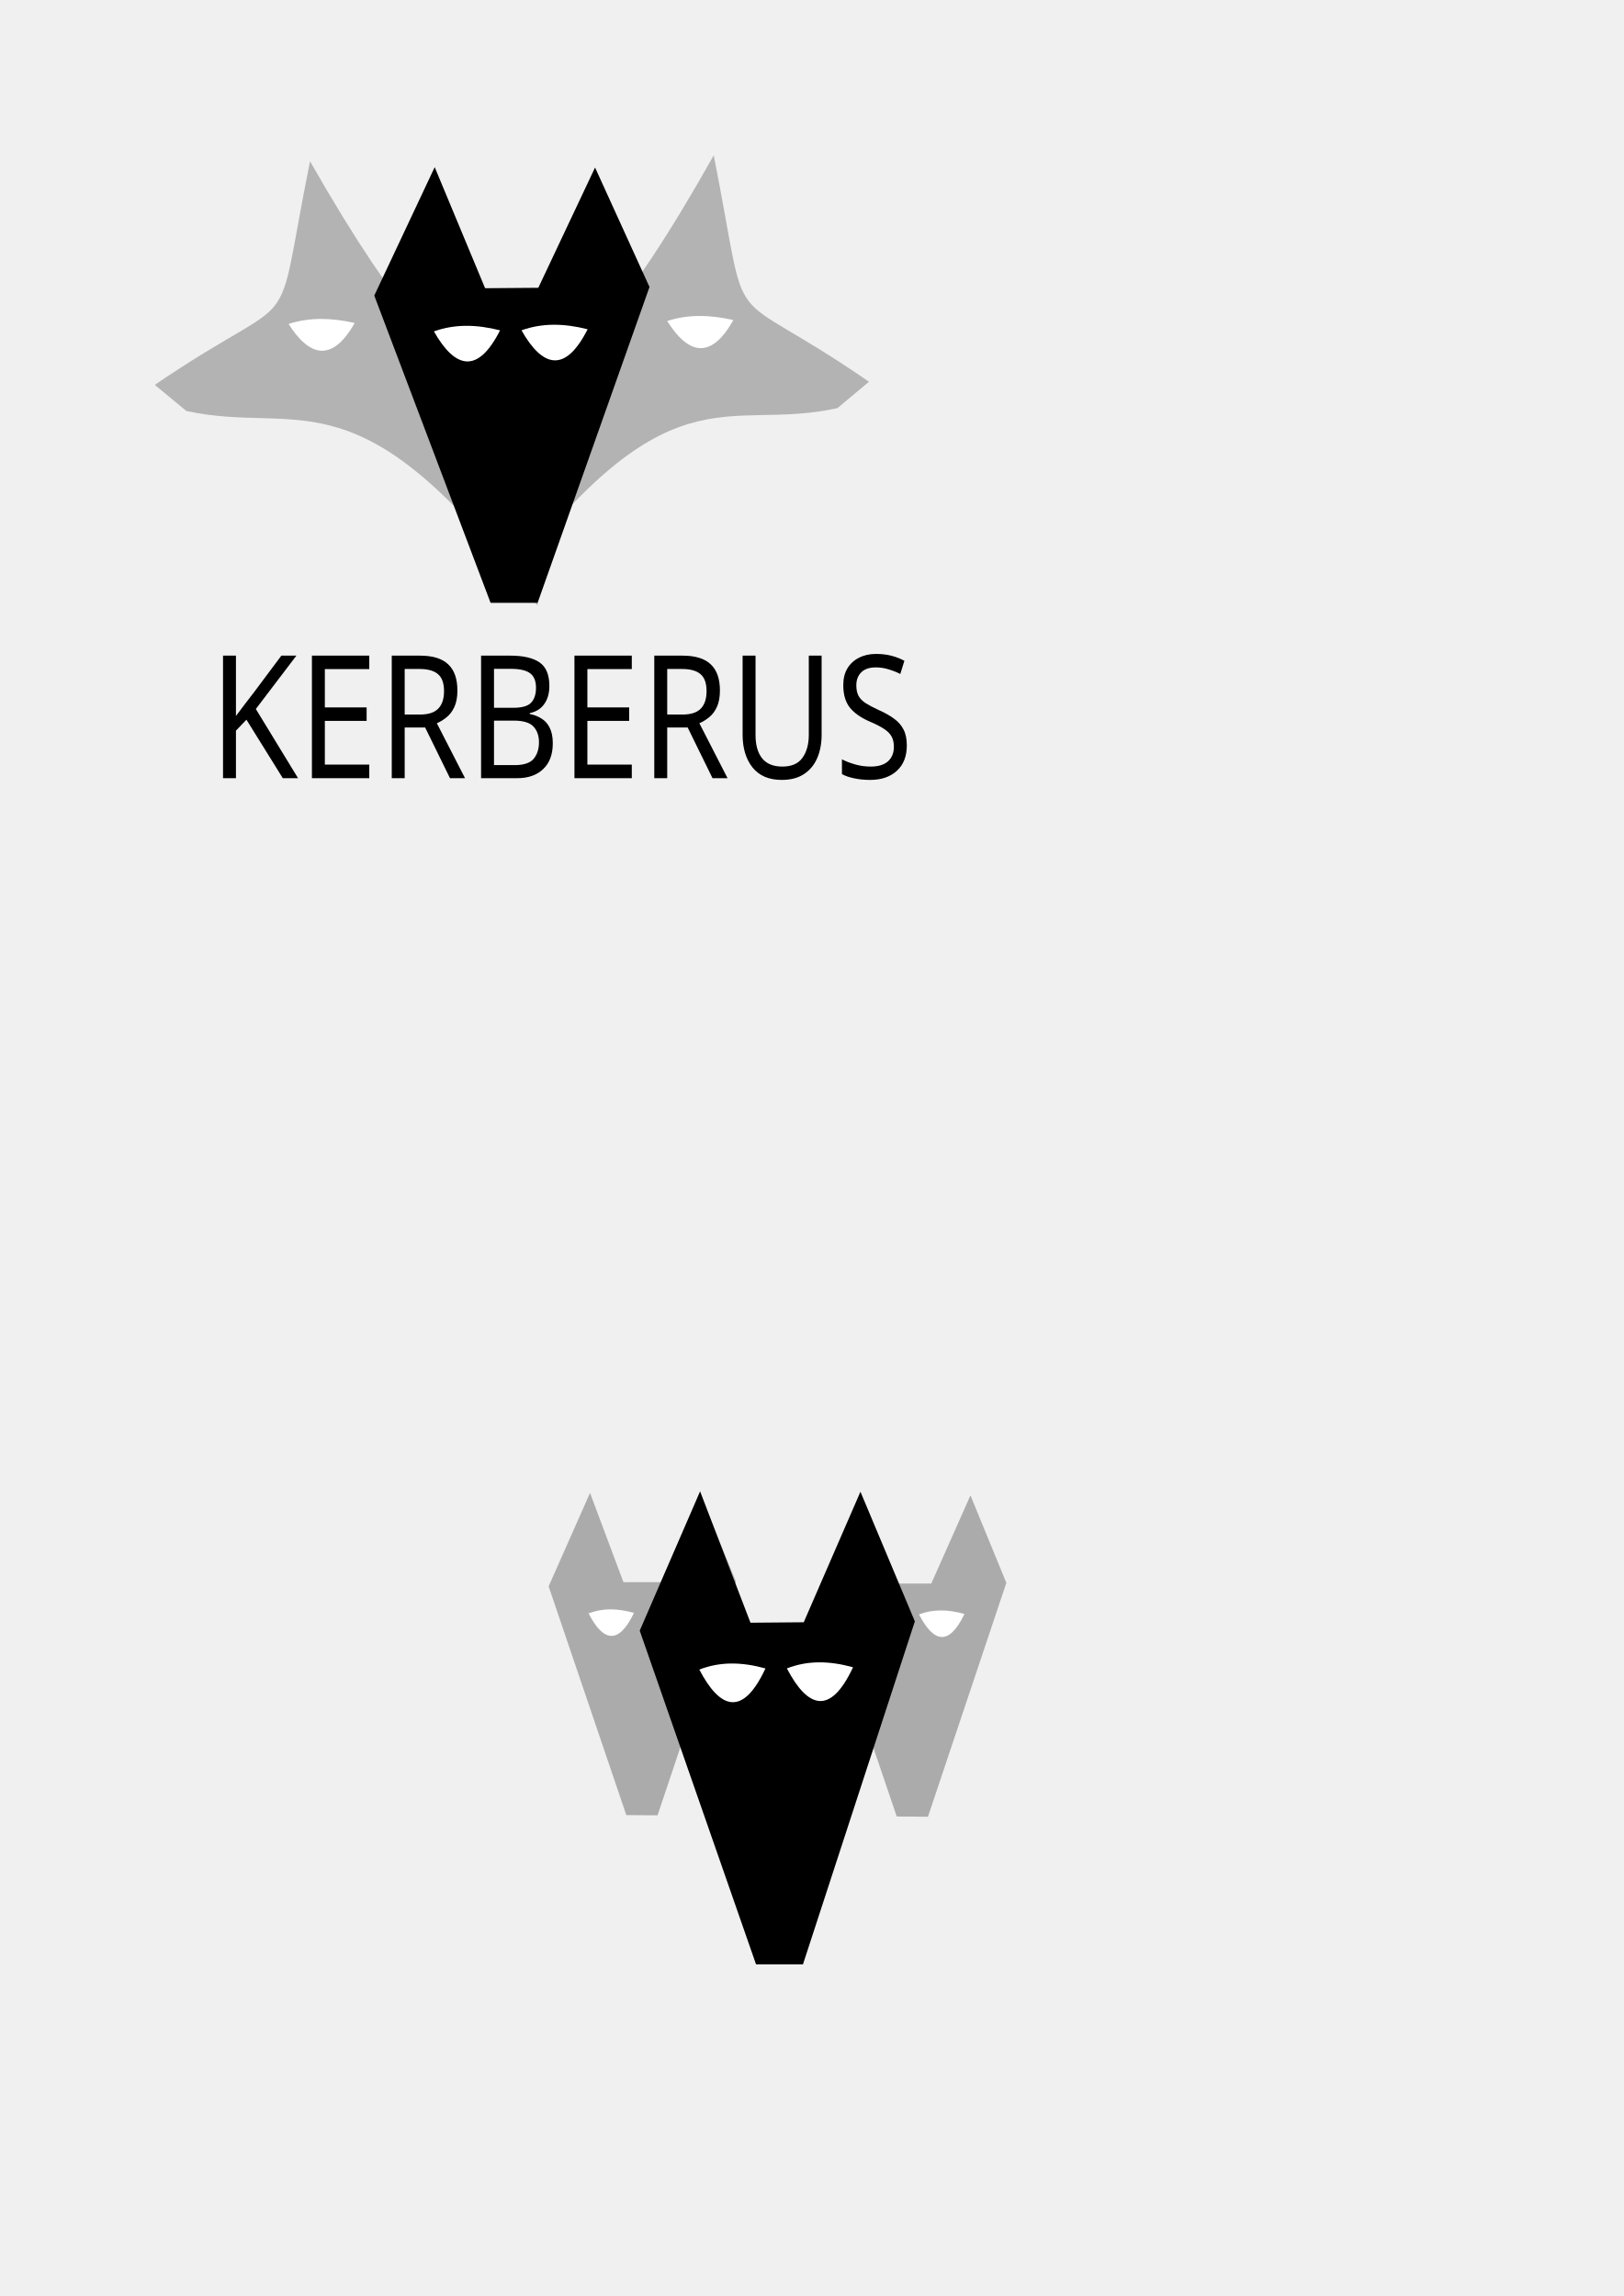
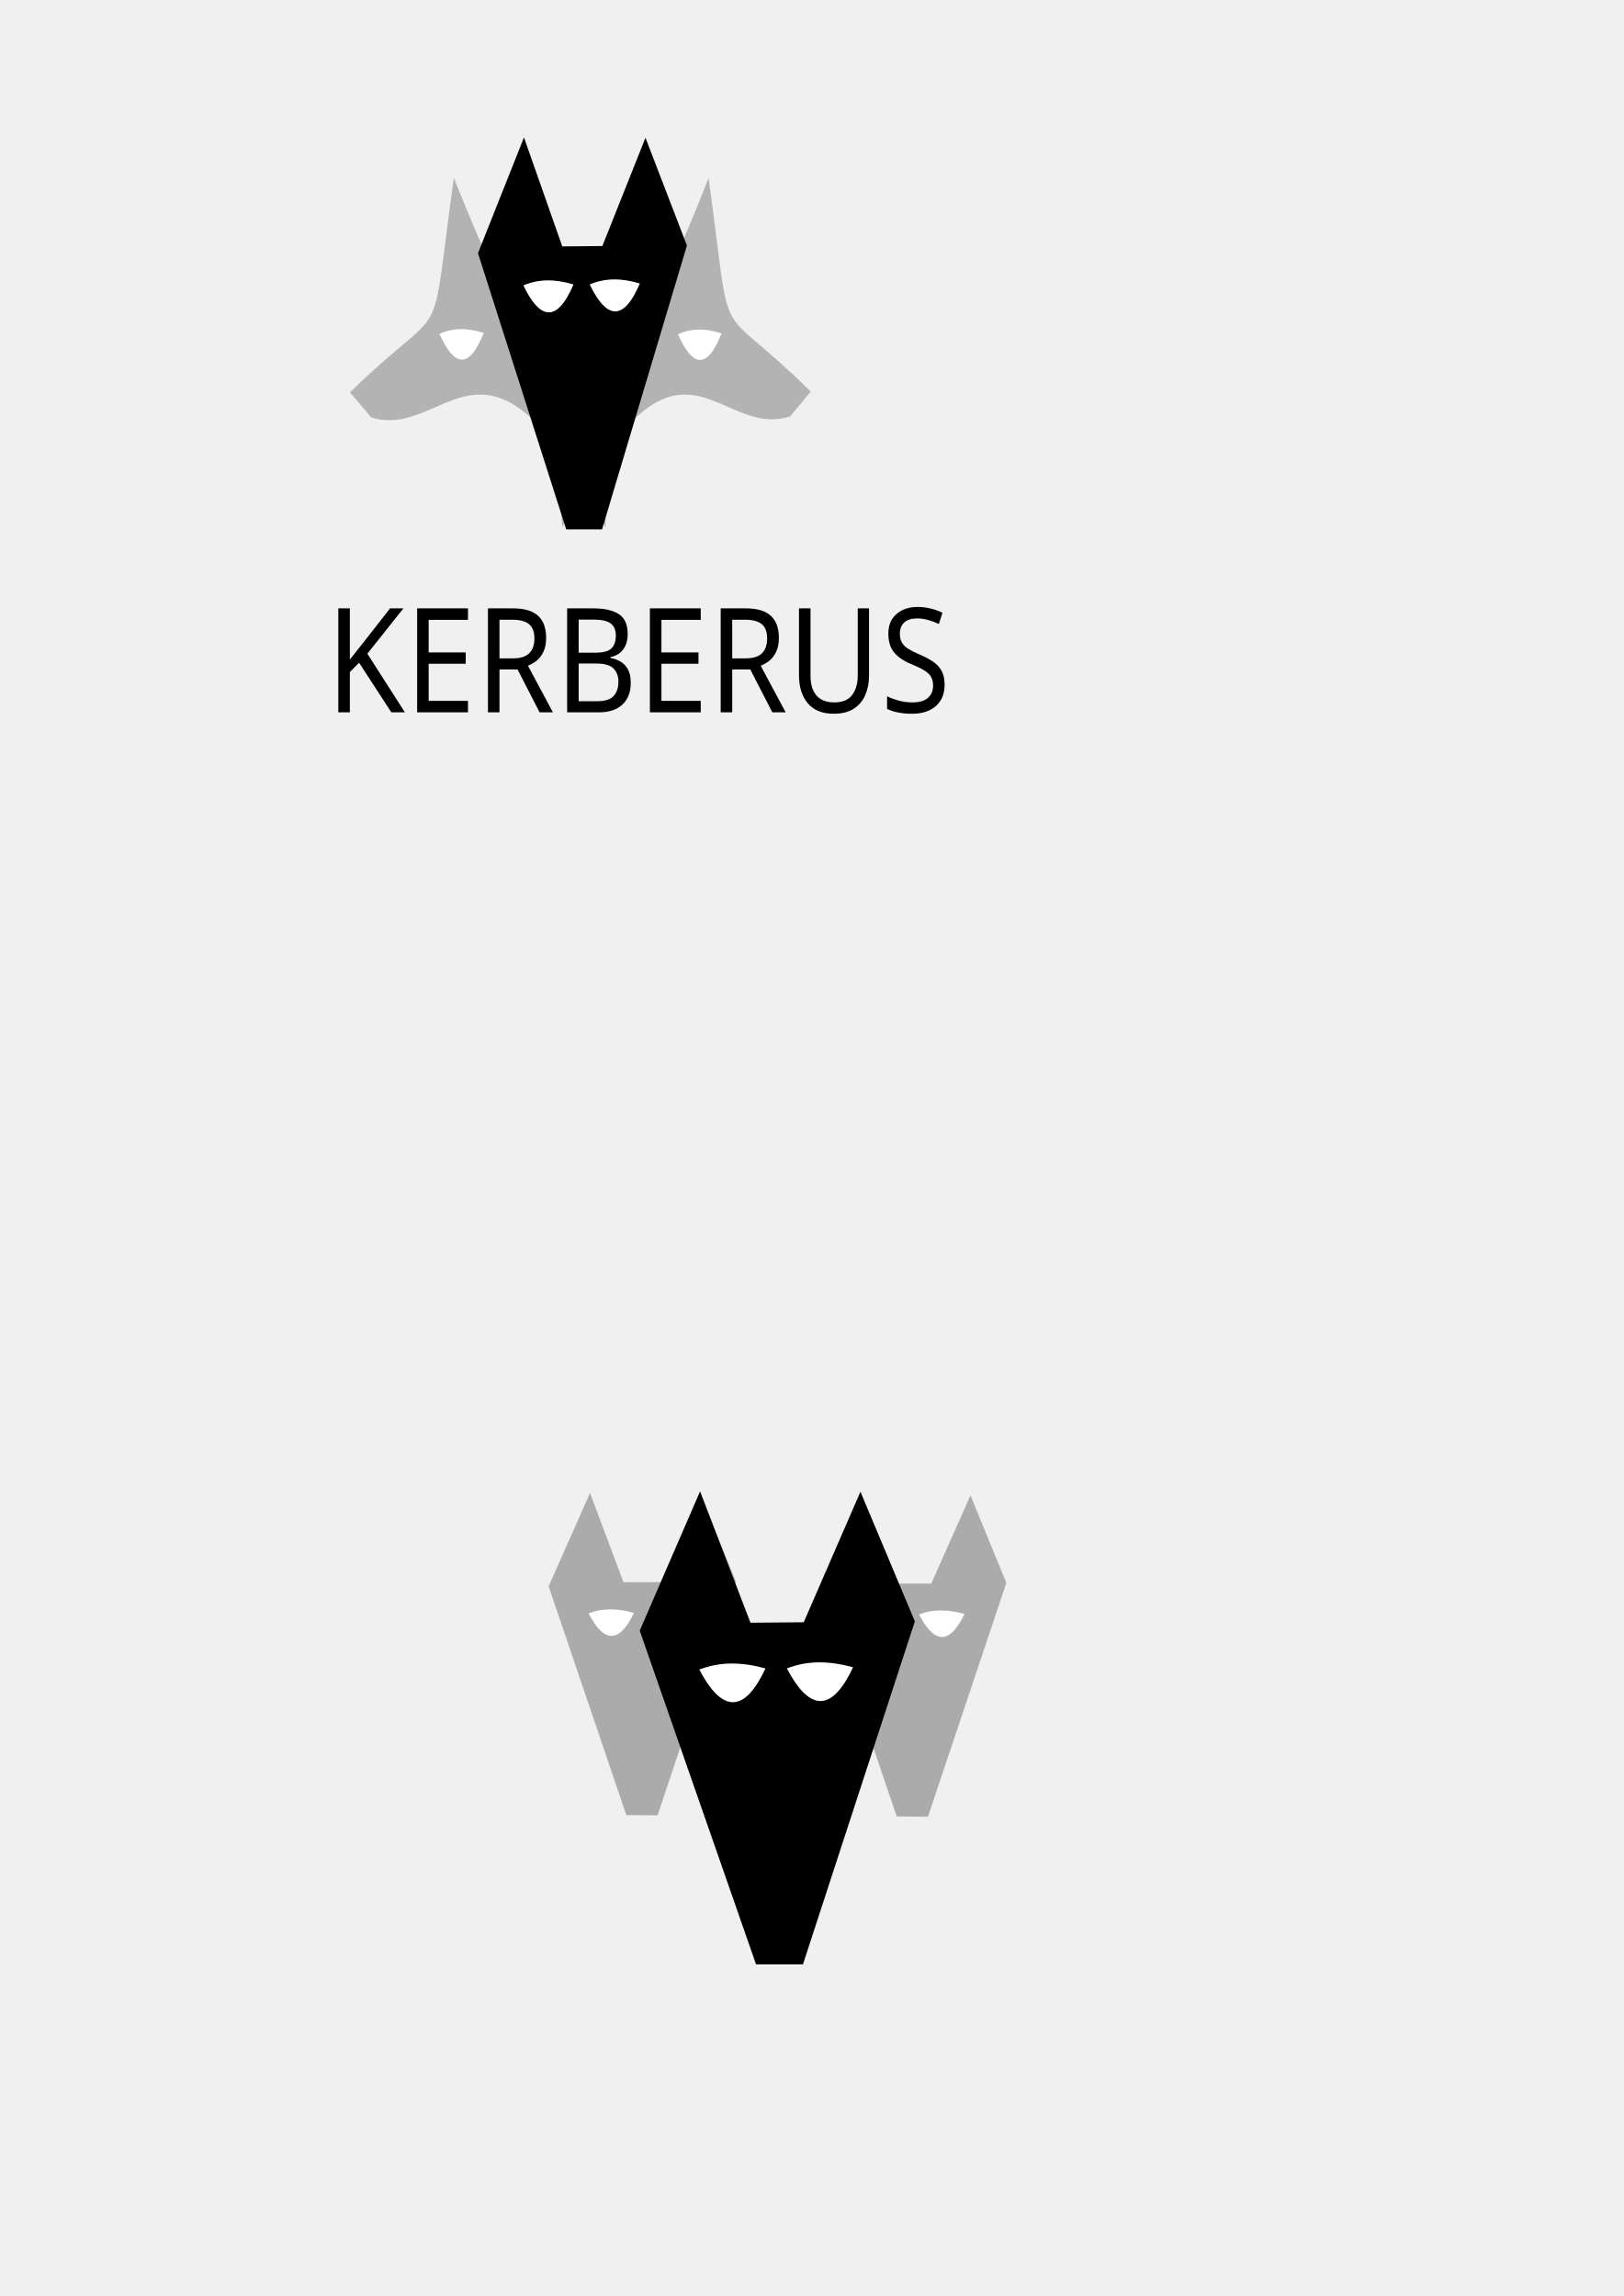
<svg xmlns="http://www.w3.org/2000/svg" width="210mm" height="297mm" viewBox="0 0 210 297" version="1.1" id="svg8">
  <defs id="defs2" />
  <g id="layer1">
    <g style="stroke-width:1.423" id="g960" transform="matrix(0.6858986,0.00551273,-0.00578909,0.7202829,19.68674,150.304)">
      <path id="path954" d="m 110.694,74.497 -6.899,-15.66 -7.251,15.892 -7.058,0.058 -6.436,-15.987 -7.662,16.842 14.992,40.964 h 5.89 z" style="fill:#ababab;fill-opacity:1;stroke:none;stroke-width:0.376px;stroke-linecap:butt;stroke-linejoin:miter;stroke-opacity:1" />
      <path style="fill:#ffffff;stroke:none;stroke-width:0.376px;stroke-linecap:butt;stroke-linejoin:miter;stroke-opacity:1" d="m 82.958,80.431 c 2.693,-1.005 5.504,-0.942 8.553,-0.143 -2.92,5.966 -5.854,5.065 -8.553,0.143" id="path956" />
      <path id="path958" d="m 94.283,80.287 c 2.693,-1.005 5.504,-0.942 8.553,-0.143 -2.92,5.966 -5.854,5.065 -8.553,0.143" style="fill:#ffffff;stroke:none;stroke-width:0.376px;stroke-linecap:butt;stroke-linejoin:miter;stroke-opacity:1" />
    </g>
-     <text xml:space="preserve" style="font-style:normal;font-variant:normal;font-weight:normal;font-stretch:normal;font-size:20.307px;line-height:1.25;font-family:'Microsoft Yi Baiti';-inkscape-font-specification:'Microsoft Yi Baiti, Normal';font-variant-ligatures:normal;font-variant-caps:normal;font-variant-numeric:normal;font-feature-settings:normal;text-align:start;letter-spacing:0px;word-spacing:0px;writing-mode:lr-tb;text-anchor:start;fill:#000000;fill-opacity:1;stroke:none;stroke-width:2.365;stroke-miterlimit:4;stroke-dasharray:none" x="29.568" y="92.077" id="text4562" transform="scale(0.9146756,1.093284)">
-       <tspan id="tspan4560" x="29.568" y="92.077" style="font-style:normal;font-variant:normal;font-weight:normal;font-stretch:normal;font-size:20.307px;font-family:'Microsoft Yi Baiti';-inkscape-font-specification:'Microsoft Yi Baiti, Normal';font-variant-ligatures:normal;font-variant-caps:normal;font-variant-numeric:normal;font-feature-settings:normal;text-align:start;writing-mode:lr-tb;text-anchor:start;fill:#000000;stroke:none;stroke-width:2.365;stroke-miterlimit:4;stroke-dasharray:none">KERBERUS</tspan>
+     <text xml:space="preserve" style="font-style:normal;font-variant:normal;font-weight:normal;font-stretch:normal;font-size:17.607px;line-height:1.25;font-family:'Microsoft Yi Baiti';-inkscape-font-specification:'Microsoft Yi Baiti, Normal';font-variant-ligatures:normal;font-variant-caps:normal;font-variant-numeric:normal;font-feature-settings:normal;text-align:start;letter-spacing:0px;word-spacing:0px;writing-mode:lr-tb;text-anchor:start;fill:#000000;fill-opacity:1;stroke:none;stroke-width:2.365;stroke-miterlimit:4;stroke-dasharray:none" x="45.081" y="86.183" id="text4562" transform="scale(0.9352716,1.069208)">
+       <tspan id="tspan4560" x="45.081" y="86.183" style="font-style:normal;font-variant:normal;font-weight:normal;font-stretch:normal;font-size:17.607px;font-family:'Microsoft Yi Baiti';-inkscape-font-specification:'Microsoft Yi Baiti, Normal';font-variant-ligatures:normal;font-variant-caps:normal;font-variant-numeric:normal;font-feature-settings:normal;text-align:start;writing-mode:lr-tb;text-anchor:start;fill:#000000;stroke:none;stroke-width:2.365;stroke-miterlimit:4;stroke-dasharray:none">KERBERUS</tspan>
    </text>
-     <g id="g873" transform="matrix(1,0,0,1.05013,-202.5952,-98.46047)" style="stroke-width:0.976">
-       <g transform="matrix(1,0,0,0.8316311,172.0548,71.03787)" id="g853" style="stroke-width:1.07">
-         <g id="g833" transform="matrix(-1,0,0,1,186.6083,0)" style="stroke-width:1.07">
-           <path style="fill:#b3b3b3;stroke:none;stroke-width:0.283px;stroke-linecap:butt;stroke-linejoin:miter;stroke-opacity:1" d="M 47.763,87.776 43.679,83.865 C 63.267,68.388 58.834,78.759 63.757,50.337 76.032,75.287 80.574,78.125 93.18,96.376 l -0.655,20.231 C 69.474,80.678 62.573,91.515 47.763,87.776 Z" id="path829" />
+     <g id="g869">
+       <g transform="matrix(0.6579248,0,0,0.823983,10.81971,-18.44994)" id="g853" style="stroke-width:1.358">
+         <g id="g833" transform="matrix(-1,0,0,1,186.6083,0)" style="stroke-width:1.358">
+           <path style="fill:#b3b3b3;stroke:none;stroke-width:0.359px;stroke-linecap:butt;stroke-linejoin:miter;stroke-opacity:1" d="M 47.763,87.776 43.679,83.865 C 63.267,68.388 58.834,78.759 63.757,50.337 76.032,75.287 80.574,78.125 93.18,96.376 l -0.655,8.785 C 69.474,69.232 62.573,91.515 47.763,87.776 Z" id="path829" />
        </g>
-         <path id="path842" d="m 116.835,74.873 c 2.693,-1.005 5.504,-0.942 8.553,-0.143 -2.92,5.966 -5.854,5.065 -8.553,0.143" style="fill:#ffffff;stroke:none;stroke-width:0.283px;stroke-linecap:butt;stroke-linejoin:miter;stroke-opacity:1" />
+         <path id="path842" d="m 116.835,74.873 c 2.693,-1.005 5.504,-0.942 8.553,-0.143 -2.92,5.966 -5.854,5.065 -8.553,0.143" style="fill:#ffffff;stroke:none;stroke-width:0.359px;stroke-linecap:butt;stroke-linejoin:miter;stroke-opacity:1" />
      </g>
-       <g transform="matrix(1,0,0,0.8217298,178.9339,72.25614)" id="g848" style="stroke-width:1.076">
-         <path style="fill:#b3b3b3;stroke:none;stroke-width:0.285px;stroke-linecap:butt;stroke-linejoin:miter;stroke-opacity:1" d="M 47.763,87.776 43.679,83.865 C 63.267,68.388 58.834,78.759 63.757,50.337 76.032,75.287 80.574,78.125 93.18,96.376 l 0.008,20.589 C 70.137,81.036 62.573,91.515 47.763,87.776 Z" id="path4518" />
-         <path style="fill:#ffffff;stroke:none;stroke-width:0.285px;stroke-linecap:butt;stroke-linejoin:miter;stroke-opacity:1" d="m 60.982,74.729 c 2.693,-1.005 5.504,-0.942 8.553,-0.143 -2.92,5.966 -5.854,5.065 -8.553,0.143" id="path818" />
+       <g transform="matrix(0.6687234,0,0,0.8276578,16.0601,-18.65808)" id="g848" style="stroke-width:1.344">
+         <path style="fill:#b3b3b3;stroke:none;stroke-width:0.356px;stroke-linecap:butt;stroke-linejoin:miter;stroke-opacity:1" d="M 47.763,87.776 43.679,83.865 C 63.267,68.388 58.834,78.759 63.757,50.337 76.032,75.287 80.574,78.125 93.18,96.376 l -0.086,8.569 C 70.044,69.016 62.573,91.515 47.763,87.776 Z" id="path4518" />
+         <path style="fill:#ffffff;stroke:none;stroke-width:0.356px;stroke-linecap:butt;stroke-linejoin:miter;stroke-opacity:1" d="m 60.982,74.729 c 2.693,-1.005 5.504,-0.942 8.553,-0.143 -2.92,5.966 -5.854,5.065 -8.553,0.143" id="path818" />
      </g>
-       <g transform="matrix(1,0,0,0.9208332,175.7589,60.5205)" id="g860" style="stroke-width:1.017">
-         <path style="fill:#000000;stroke:#000000;stroke-width:0.269px;stroke-linecap:butt;stroke-linejoin:miter;stroke-opacity:1" d="m 110.694,74.497 -6.899,-15.66 -7.251,15.892 -7.058,0.058 -6.436,-15.987 -7.662,16.842 14.992,40.964 h 5.89 z" id="path4522" />
-         <path id="path835" d="m 82.958,80.431 c 2.693,-1.005 5.504,-0.942 8.553,-0.143 -2.92,5.966 -5.854,5.065 -8.553,0.143" style="fill:#ffffff;stroke:none;stroke-width:0.269px;stroke-linecap:butt;stroke-linejoin:miter;stroke-opacity:1" />
-         <path style="fill:#ffffff;stroke:none;stroke-width:0.269px;stroke-linecap:butt;stroke-linejoin:miter;stroke-opacity:1" d="m 94.283,80.287 c 2.693,-1.005 5.504,-0.942 8.553,-0.143 -2.92,5.966 -5.854,5.065 -8.553,0.143" id="path840" />
+       <g transform="matrix(0.7578117,0,0,0.8683833,4.823649,-32.92607)" id="g860" style="stroke-width:1.233">
+         <path style="fill:#000000;stroke:#000000;stroke-width:0.326px;stroke-linecap:butt;stroke-linejoin:miter;stroke-opacity:1" d="m 110.694,74.497 -6.899,-15.66 -7.251,15.892 -7.058,0.058 -6.436,-15.987 -7.662,16.842 14.992,40.964 h 5.89 z" id="path4522" />
+         <path id="path835" d="m 82.958,80.431 c 2.693,-1.005 5.504,-0.942 8.553,-0.143 -2.92,5.966 -5.854,5.065 -8.553,0.143" style="fill:#ffffff;stroke:none;stroke-width:0.326px;stroke-linecap:butt;stroke-linejoin:miter;stroke-opacity:1" />
+         <path style="fill:#ffffff;stroke:none;stroke-width:0.326px;stroke-linecap:butt;stroke-linejoin:miter;stroke-opacity:1" d="m 94.283,80.287 c 2.693,-1.005 5.504,-0.942 8.553,-0.143 -2.92,5.966 -5.854,5.065 -8.553,0.143" id="path840" />
      </g>
    </g>
    <rect style="opacity:0.841;fill:none;fill-opacity:1;stroke:none;stroke-width:0.736;stroke-linecap:round;stroke-linejoin:round;stroke-miterlimit:4;stroke-dasharray:none;stroke-dashoffset:31.234;stroke-opacity:1" id="rect875" width="94" height="94" x="19.277" y="8.04" />
    <g transform="matrix(0.6858986,0.00551273,-0.00578909,0.7202829,54.66078,150.4838)" id="g944" style="stroke-width:1.423">
      <path style="fill:#ababab;fill-opacity:1;stroke:none;stroke-width:0.376px;stroke-linecap:butt;stroke-linejoin:miter;stroke-opacity:1" d="m 110.694,74.497 -6.899,-15.66 -7.251,15.892 -7.058,0.058 -6.436,-15.987 -7.662,16.842 14.992,40.964 h 5.89 z" id="path938" />
      <path id="path940" d="m 82.958,80.431 c 2.693,-1.005 5.504,-0.942 8.553,-0.143 -2.92,5.966 -5.854,5.065 -8.553,0.143" style="fill:#ffffff;stroke:none;stroke-width:0.376px;stroke-linecap:butt;stroke-linejoin:miter;stroke-opacity:1" />
      <path style="fill:#ffffff;stroke:none;stroke-width:0.376px;stroke-linecap:butt;stroke-linejoin:miter;stroke-opacity:1" d="m 94.283,80.287 c 2.693,-1.005 5.504,-0.942 8.553,-0.143 -2.92,5.966 -5.854,5.065 -8.553,0.143" id="path942" />
    </g>
    <g transform="matrix(1,0,0,1.05013,7.489225,131.5076)" id="g849" style="stroke-width:0.976">
      <path style="fill:#000000;stroke:#000000;stroke-width:0.258px;stroke-linecap:butt;stroke-linejoin:miter;stroke-opacity:1" d="m 110.694,74.497 -6.899,-15.66 -7.251,15.892 -7.058,0.058 -6.436,-15.987 -7.662,16.842 14.992,40.964 h 5.89 z" id="path843" />
      <path id="path845" d="m 82.958,80.431 c 2.693,-1.005 5.504,-0.942 8.553,-0.143 -2.92,5.966 -5.854,5.065 -8.553,0.143" style="fill:#ffffff;stroke:none;stroke-width:0.258px;stroke-linecap:butt;stroke-linejoin:miter;stroke-opacity:1" />
      <path style="fill:#ffffff;stroke:none;stroke-width:0.258px;stroke-linecap:butt;stroke-linejoin:miter;stroke-opacity:1" d="m 94.283,80.287 c 2.693,-1.005 5.504,-0.942 8.553,-0.143 -2.92,5.966 -5.854,5.065 -8.553,0.143" id="path847" />
    </g>
+     <rect style="opacity:0.841;fill:none;fill-opacity:1;stroke:none;stroke-width:0.736;stroke-linecap:round;stroke-linejoin:round;stroke-miterlimit:4;stroke-dasharray:none;stroke-dashoffset:31.234;stroke-opacity:1" id="rect871" width="60" height="60" x="45" y="13.429" />
  </g>
</svg>
